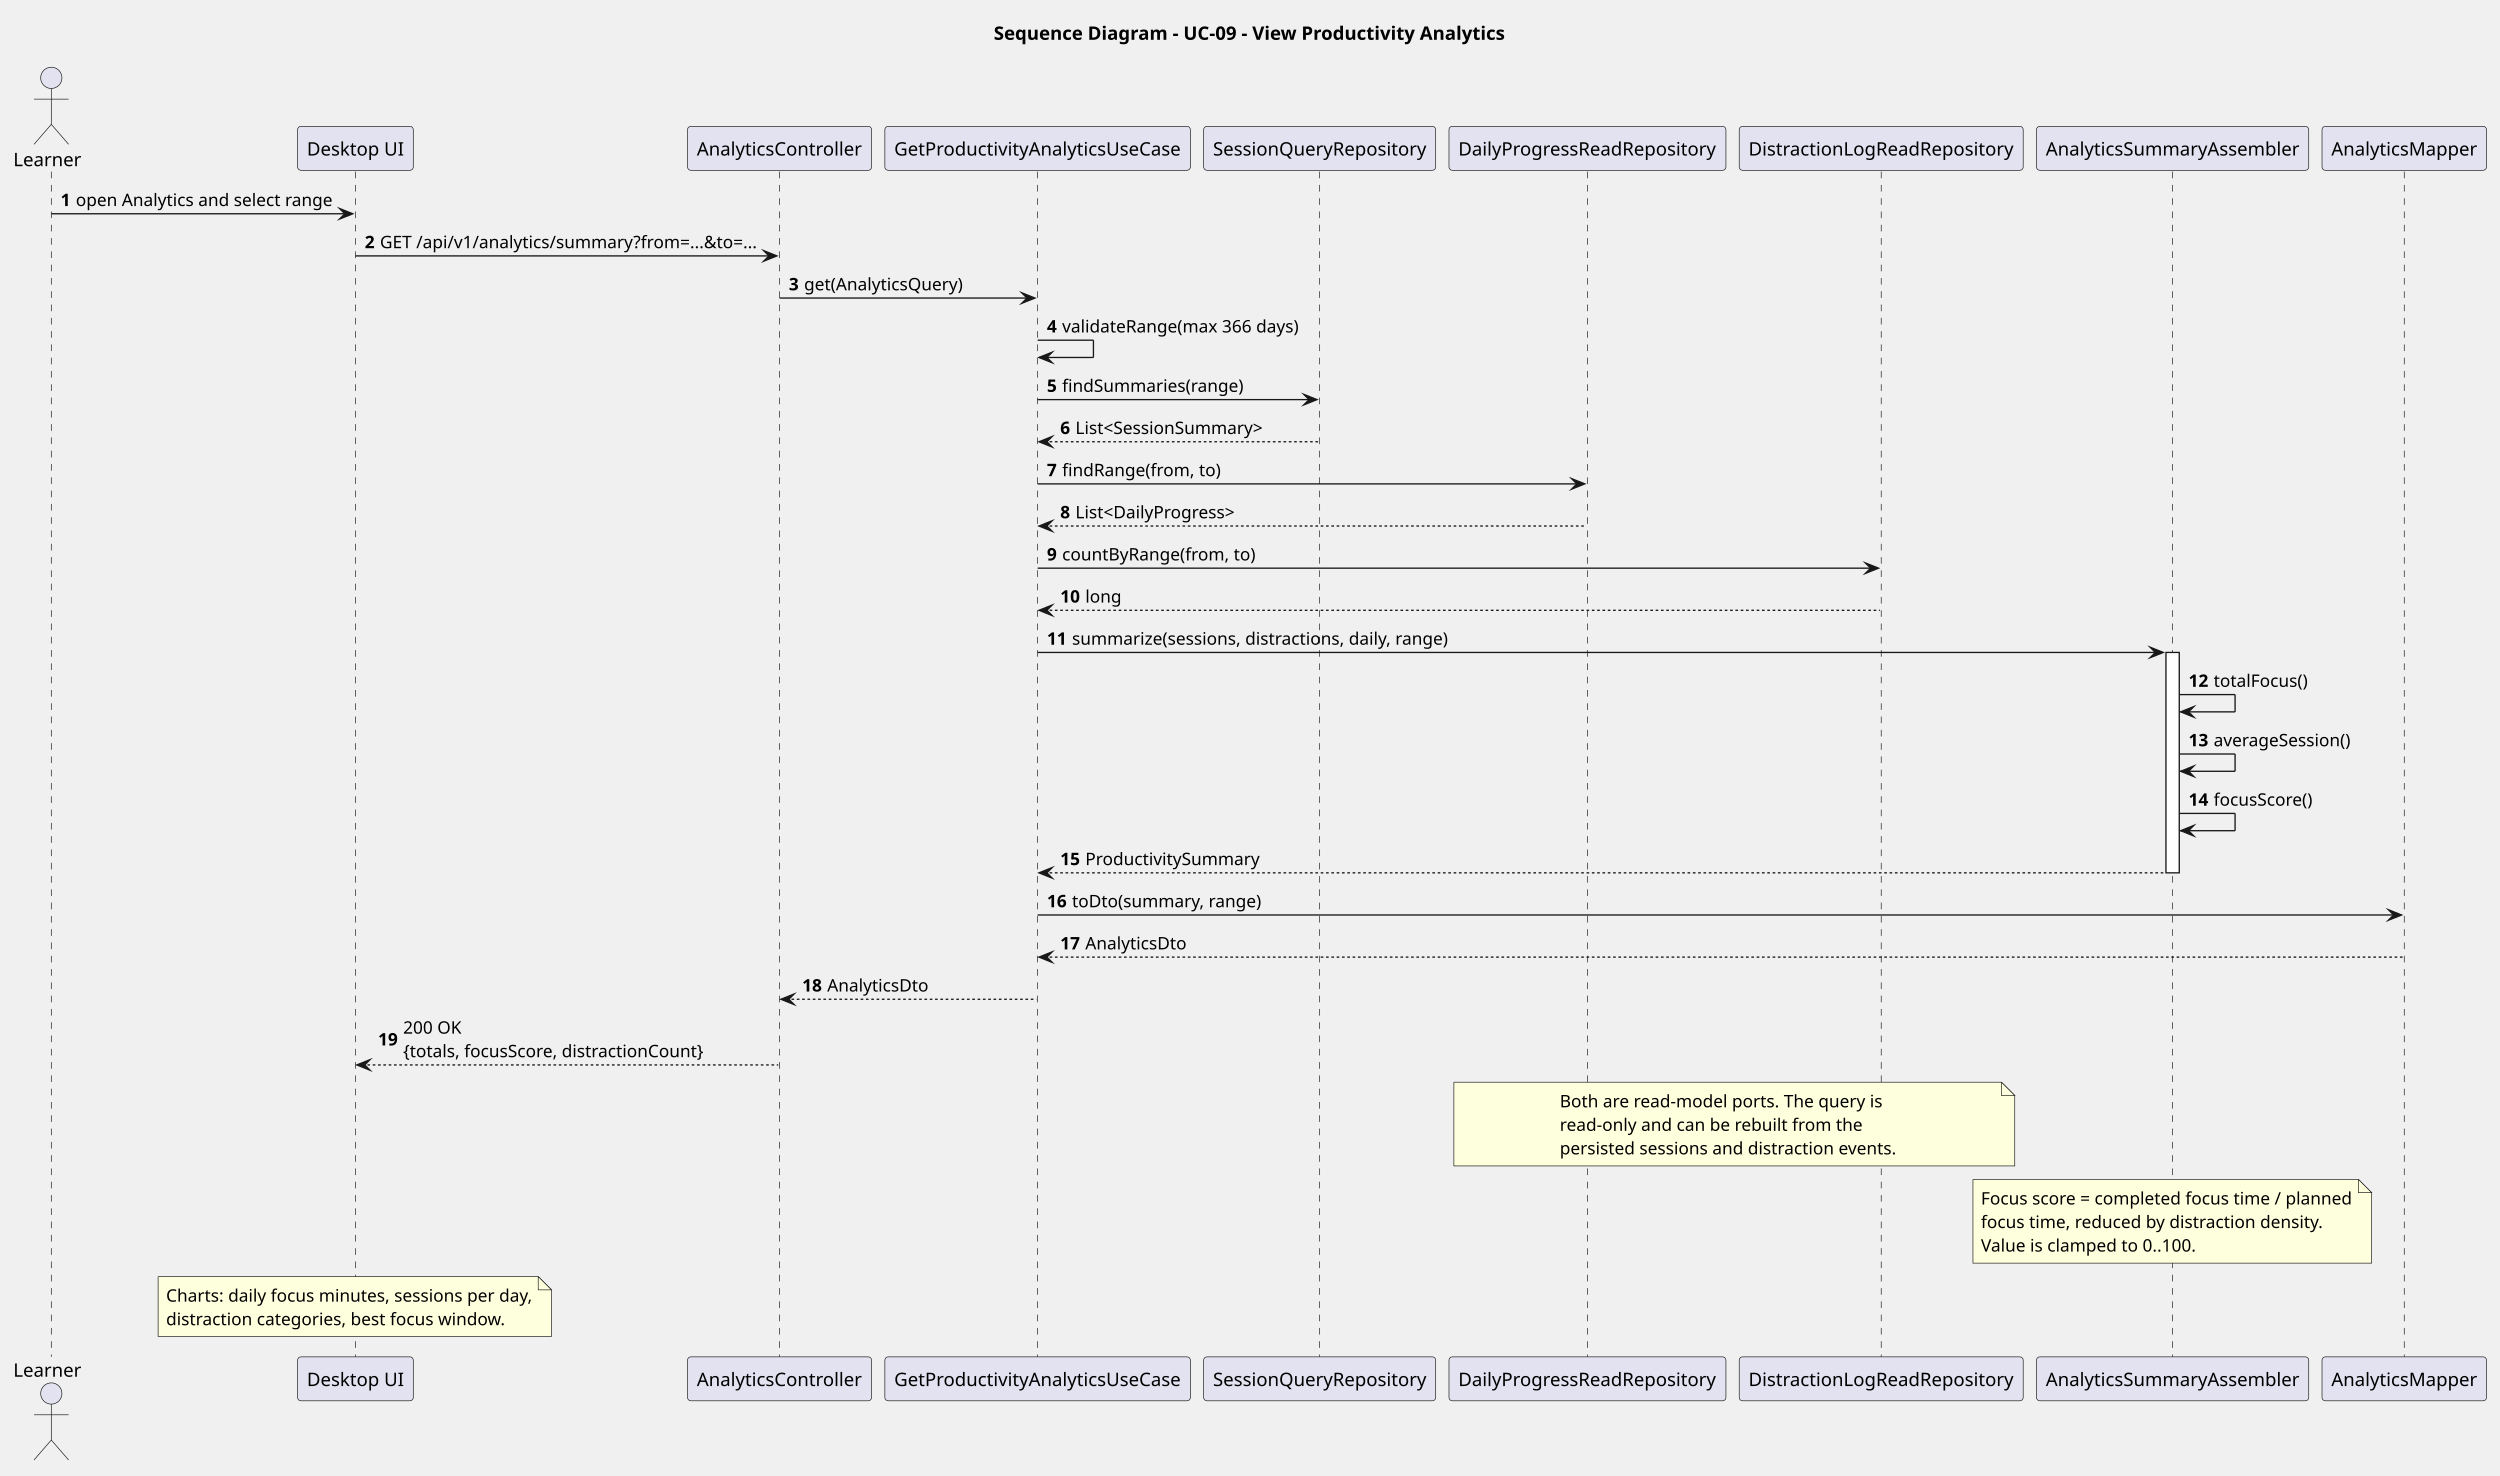
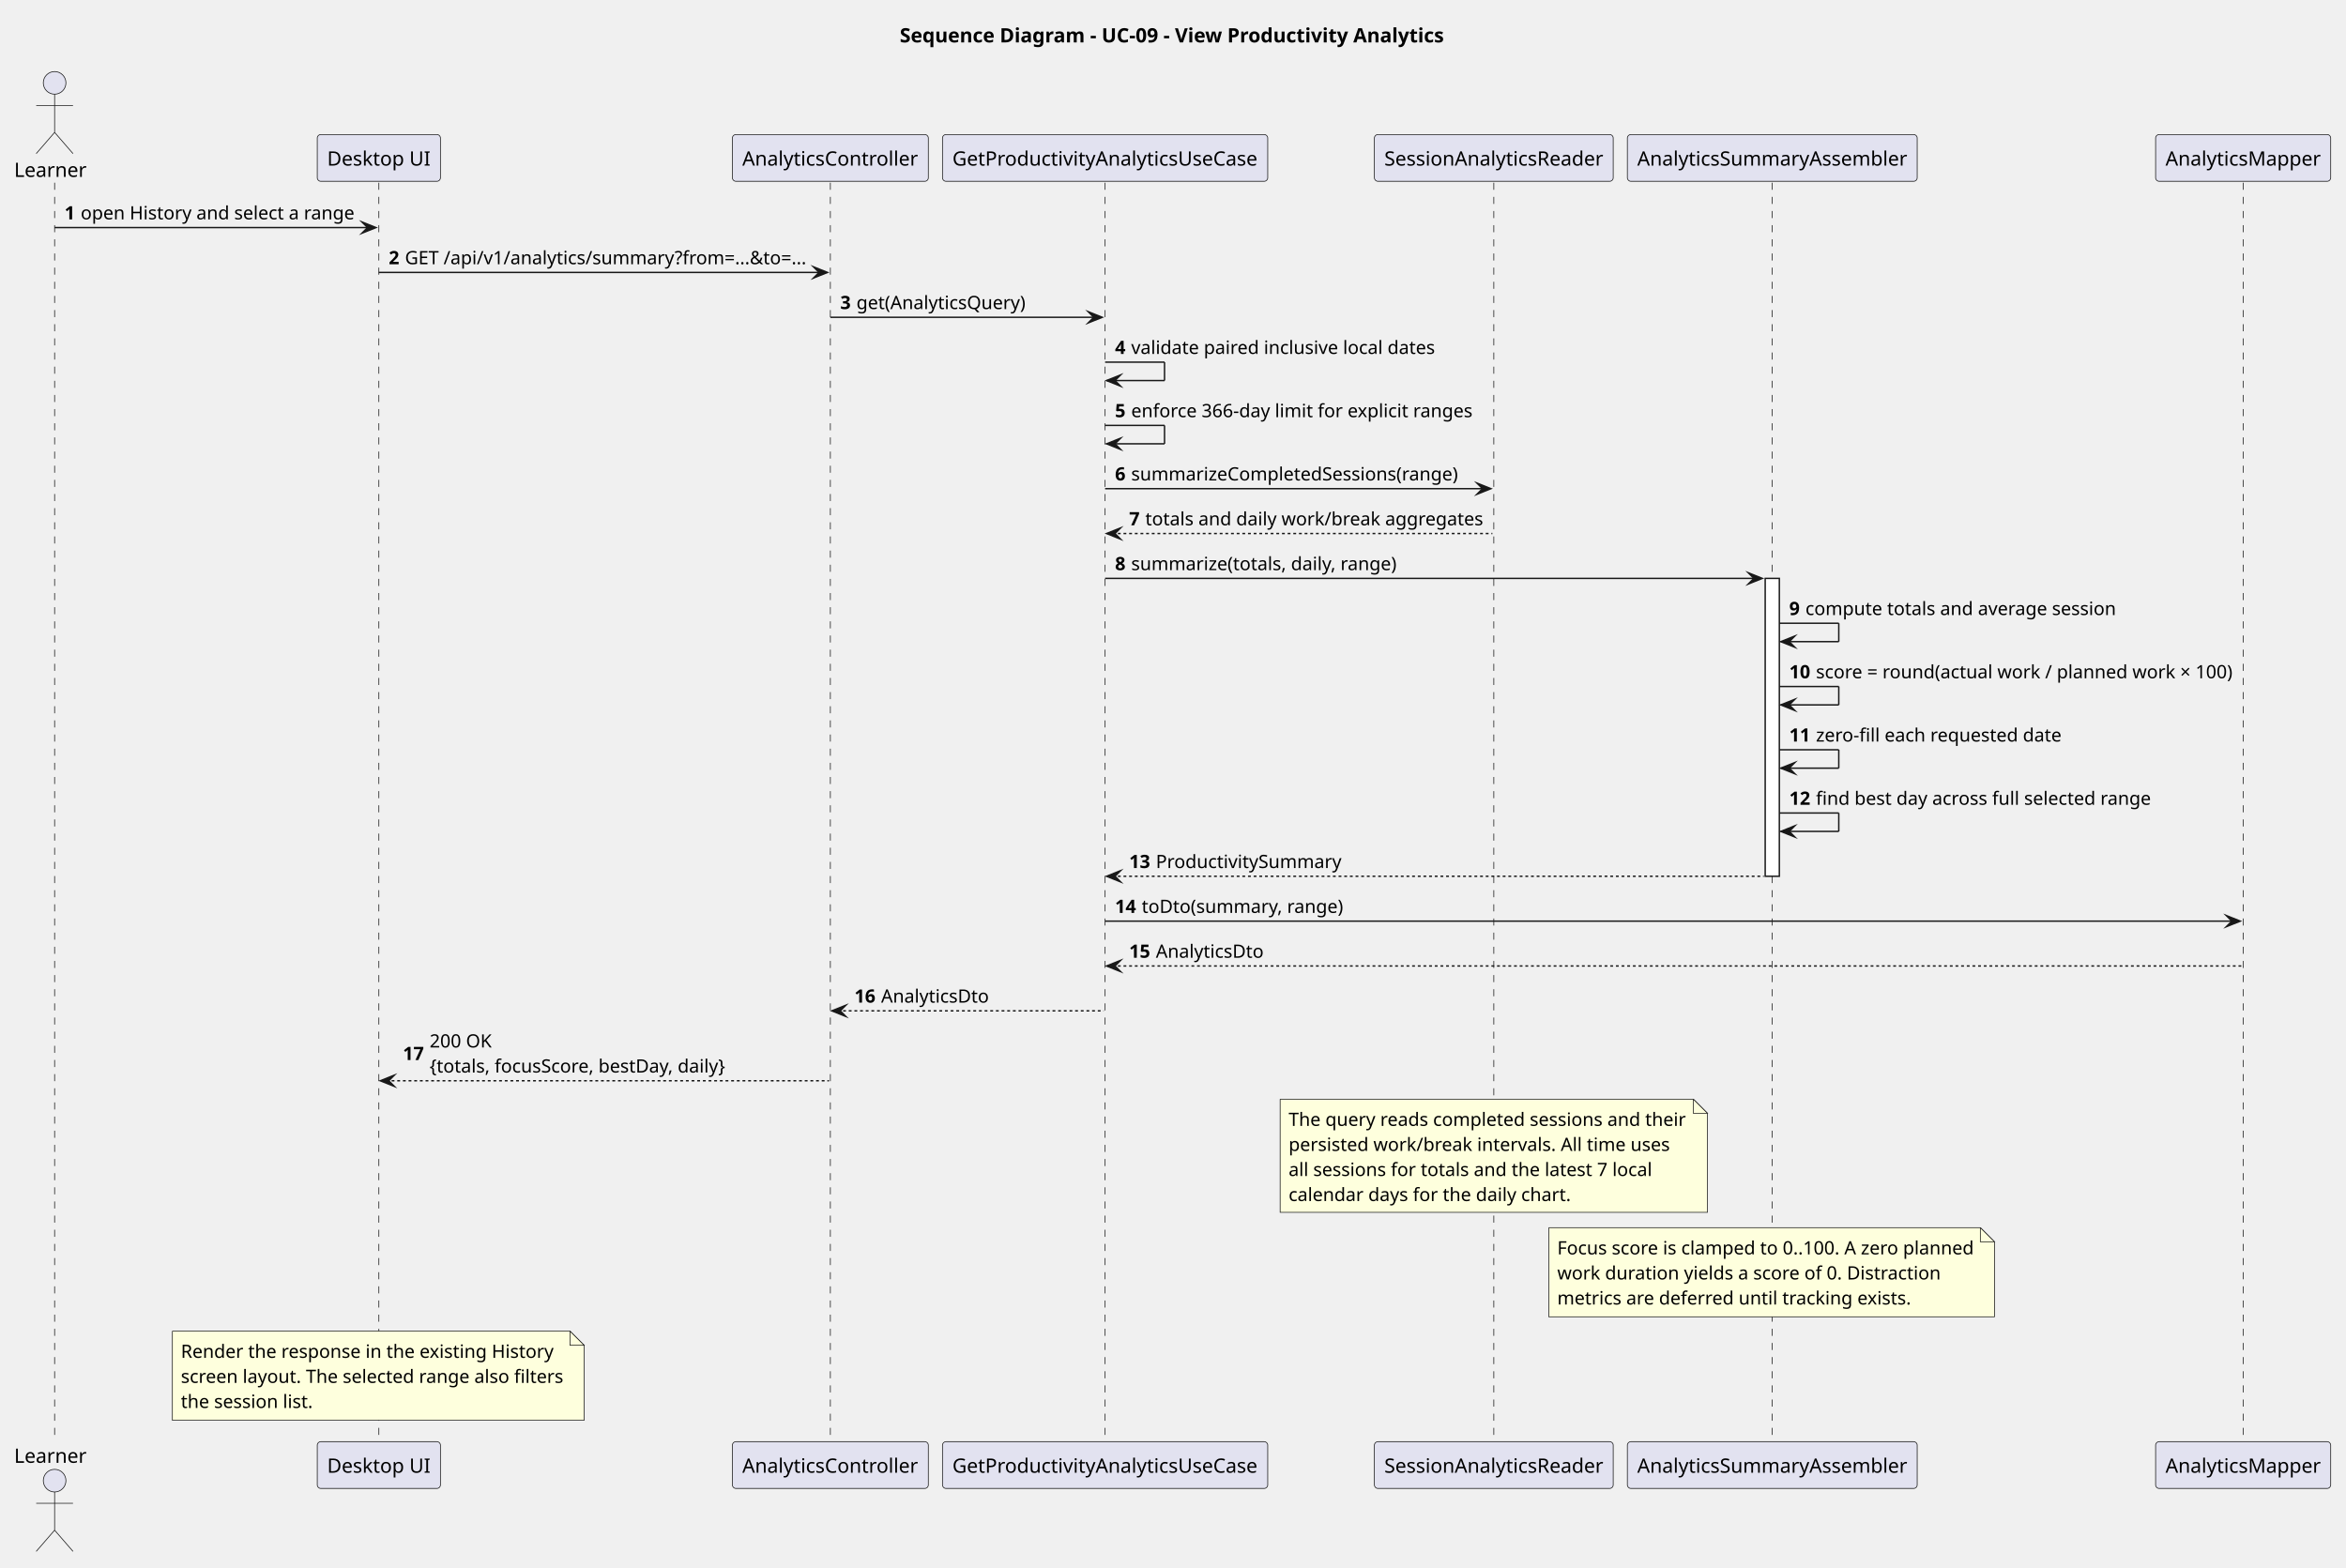
- <svg xmlns="http://www.w3.org/2000/svg" version="1.1" data-diagram-type="SEQUENCE" style="width:1881px;height:1110px;background:#FFFFFF;" width="1881px" height="1110px" viewBox="0 0 1881 1110" zoomAndPan="magnify" preserveAspectRatio="none" contentStyleType="text/css">
+ <svg xmlns="http://www.w3.org/2000/svg" version="1.1" data-diagram-type="SEQUENCE" style="width:1658px;height:1108px;background:#FFFFFF;" width="1658px" height="1108px" viewBox="0 0 1658 1108" zoomAndPan="magnify" preserveAspectRatio="none" contentStyleType="text/css">
  <defs />
  <g font-family="sans-serif" lengthAdjust="spacing">
    <g class="title" data-source-line="1">
-       <text x="747.719" y="29.966" fill="#000" font-size="14" textLength="384.396" font-weight="700">Sequence Diagram - UC-09 - View Productivity Analytics</text>
+       <text x="635.898" y="29.966" fill="#000" font-size="14" textLength="384.396" font-weight="700">Sequence Diagram - UC-09 - View Productivity Analytics</text>
    </g>
    <g>
-       <rect x="35.099" y="129.136" width="8" height="891.768" fill="#000" fill-opacity="0" />
-       <line x1="38.599" y1="129.136" x2="38.599" y2="1020.904" style="stroke:#181818;stroke-width:0.5;stroke-dasharray:5,5;" />
+       <rect x="35.099" y="129.136" width="8" height="889.768" fill="#000" fill-opacity="0" />
+       <line x1="38.599" y1="129.136" x2="38.599" y2="1018.904" style="stroke:#181818;stroke-width:0.5;stroke-dasharray:5,5;" />
    </g>
    <g>
-       <rect x="263.936" y="129.136" width="8" height="891.768" fill="#000" fill-opacity="0" />
-       <line x1="267.436" y1="129.136" x2="267.436" y2="1020.904" style="stroke:#181818;stroke-width:0.5;stroke-dasharray:5,5;" />
+       <rect x="264.248" y="129.136" width="8" height="889.768" fill="#000" fill-opacity="0" />
+       <line x1="267.748" y1="129.136" x2="267.748" y2="1018.904" style="stroke:#181818;stroke-width:0.5;stroke-dasharray:5,5;" />
    </g>
    <g>
-       <rect x="583.032" y="129.136" width="8" height="891.768" fill="#000" fill-opacity="0" />
-       <line x1="586.532" y1="129.136" x2="586.532" y2="1020.904" style="stroke:#181818;stroke-width:0.5;stroke-dasharray:5,5;" />
+       <rect x="583.344" y="129.136" width="8" height="889.768" fill="#000" fill-opacity="0" />
+       <line x1="586.844" y1="129.136" x2="586.844" y2="1018.904" style="stroke:#181818;stroke-width:0.5;stroke-dasharray:5,5;" />
    </g>
    <g>
-       <rect x="777.202" y="129.136" width="8" height="891.768" fill="#000" fill-opacity="0" />
-       <line x1="780.702" y1="129.136" x2="780.702" y2="1020.904" style="stroke:#181818;stroke-width:0.5;stroke-dasharray:5,5;" />
+       <rect x="777.514" y="129.136" width="8" height="889.768" fill="#000" fill-opacity="0" />
+       <line x1="781.014" y1="129.136" x2="781.014" y2="1018.904" style="stroke:#181818;stroke-width:0.5;stroke-dasharray:5,5;" />
    </g>
    <g>
-       <rect x="989.424" y="129.136" width="8" height="891.768" fill="#000" fill-opacity="0" />
-       <line x1="992.924" y1="129.136" x2="992.924" y2="1020.904" style="stroke:#181818;stroke-width:0.5;stroke-dasharray:5,5;" />
+       <rect x="1052.228" y="129.136" width="8" height="889.768" fill="#000" fill-opacity="0" />
+       <line x1="1055.728" y1="129.136" x2="1055.728" y2="1018.904" style="stroke:#181818;stroke-width:0.5;stroke-dasharray:5,5;" />
    </g>
    <g>
-       <rect x="1190.901" y="129.136" width="8" height="891.768" fill="#000" fill-opacity="0" />
-       <line x1="1194.401" y1="129.136" x2="1194.401" y2="1020.904" style="stroke:#181818;stroke-width:0.5;stroke-dasharray:5,5;" />
+       <rect x="1249.029" y="129.136" width="8" height="889.768" fill="#000" fill-opacity="0" />
+       <line x1="1252.529" y1="129.136" x2="1252.529" y2="1018.904" style="stroke:#181818;stroke-width:0.5;stroke-dasharray:5,5;" />
    </g>
    <g>
-       <rect x="1411.923" y="129.136" width="8" height="891.768" fill="#000" fill-opacity="0" />
-       <line x1="1415.423" y1="129.136" x2="1415.423" y2="1020.904" style="stroke:#181818;stroke-width:0.5;stroke-dasharray:5,5;" />
+       <rect x="1247.529" y="408.784" width="10" height="210.53" fill="#FFF" style="stroke:#181818;stroke-width:1;" />
    </g>
    <g>
-       <rect x="1631.173" y="129.136" width="8" height="891.768" fill="#000" fill-opacity="0" />
-       <line x1="1634.673" y1="129.136" x2="1634.673" y2="1020.904" style="stroke:#181818;stroke-width:0.5;stroke-dasharray:5,5;" />
-     </g>
-     <g>
-       <rect x="1629.673" y="490.902" width="10" height="165.824" fill="#FFF" style="stroke:#181818;stroke-width:1;" />
-     </g>
-     <g>
-       <rect x="1805.462" y="129.136" width="8" height="891.768" fill="#000" fill-opacity="0" />
-       <line x1="1808.962" y1="129.136" x2="1808.962" y2="1020.904" style="stroke:#181818;stroke-width:0.5;stroke-dasharray:5,5;" />
+       <rect x="1581.819" y="129.136" width="8" height="889.768" fill="#000" fill-opacity="0" />
+       <line x1="1585.319" y1="129.136" x2="1585.319" y2="1018.904" style="stroke:#181818;stroke-width:0.5;stroke-dasharray:5,5;" />
    </g>
    <text x="10" y="125.034" fill="#000" font-size="14" textLength="51.198">Learner</text>
    <ellipse cx="38.599" cy="58.568" rx="8" ry="8" fill="#E2E2F0" style="stroke:#181818;stroke-width:0.5;" />
    <path d="M38.599,66.568 L38.599,93.568 M25.599,74.568 L51.599,74.568 M38.599,93.568 L25.599,108.568 M38.599,93.568 L51.599,108.568" style="stroke:#181818;stroke-width:0.5;" fill="none" />
-     <rect x="223.91" y="95.068" width="87.052" height="33.068" fill="#E2E2F0" style="stroke:#181818;stroke-width:0.5;" rx="2.5" ry="2.5" />
-     <text x="230.91" y="117.034" fill="#000" font-size="14" textLength="73.052">Desktop UI</text>
-     <rect x="517.296" y="95.068" width="138.474" height="33.068" fill="#E2E2F0" style="stroke:#181818;stroke-width:0.5;" rx="2.5" ry="2.5" />
-     <text x="524.296" y="117.034" fill="#000" font-size="14" textLength="124.474">AnalyticsController</text>
-     <rect x="665.769" y="95.068" width="229.865" height="33.068" fill="#E2E2F0" style="stroke:#181818;stroke-width:0.5;" rx="2.5" ry="2.5" />
-     <text x="672.769" y="117.034" fill="#000" font-size="14" textLength="215.865">GetProductivityAnalyticsUseCase</text>
-     <rect x="905.634" y="95.068" width="174.579" height="33.068" fill="#E2E2F0" style="stroke:#181818;stroke-width:0.5;" rx="2.5" ry="2.5" />
-     <text x="912.634" y="117.034" fill="#000" font-size="14" textLength="160.579">SessionQueryRepository</text>
-     <rect x="1090.214" y="95.068" width="208.375" height="33.068" fill="#E2E2F0" style="stroke:#181818;stroke-width:0.5;" rx="2.5" ry="2.5" />
-     <text x="1097.214" y="117.034" fill="#000" font-size="14" textLength="194.375">DailyProgressReadRepository</text>
-     <rect x="1308.589" y="95.068" width="213.667" height="33.068" fill="#E2E2F0" style="stroke:#181818;stroke-width:0.5;" rx="2.5" ry="2.5" />
-     <text x="1315.589" y="117.034" fill="#000" font-size="14" textLength="199.667">DistractionLogReadRepository</text>
-     <rect x="1532.256" y="95.068" width="204.833" height="33.068" fill="#E2E2F0" style="stroke:#181818;stroke-width:0.5;" rx="2.5" ry="2.5" />
-     <text x="1539.256" y="117.034" fill="#000" font-size="14" textLength="190.833">AnalyticsSummaryAssembler</text>
-     <rect x="1747.089" y="95.068" width="123.746" height="33.068" fill="#E2E2F0" style="stroke:#181818;stroke-width:0.5;" rx="2.5" ry="2.5" />
-     <text x="1754.089" y="117.034" fill="#000" font-size="14" textLength="109.746">AnalyticsMapper</text>
-     <text x="10" y="1035.87" fill="#000" font-size="14" textLength="51.198">Learner</text>
-     <ellipse cx="38.599" cy="1048.472" rx="8" ry="8" fill="#E2E2F0" style="stroke:#181818;stroke-width:0.5;" />
-     <path d="M38.599,1056.472 L38.599,1083.472 M25.599,1064.472 L51.599,1064.472 M38.599,1083.472 L25.599,1098.472 M38.599,1083.472 L51.599,1098.472" style="stroke:#181818;stroke-width:0.5;" fill="none" />
-     <rect x="223.91" y="1020.904" width="87.052" height="33.068" fill="#E2E2F0" style="stroke:#181818;stroke-width:0.5;" rx="2.5" ry="2.5" />
-     <text x="230.91" y="1042.87" fill="#000" font-size="14" textLength="73.052">Desktop UI</text>
-     <rect x="517.296" y="1020.904" width="138.474" height="33.068" fill="#E2E2F0" style="stroke:#181818;stroke-width:0.5;" rx="2.5" ry="2.5" />
-     <text x="524.296" y="1042.87" fill="#000" font-size="14" textLength="124.474">AnalyticsController</text>
-     <rect x="665.769" y="1020.904" width="229.865" height="33.068" fill="#E2E2F0" style="stroke:#181818;stroke-width:0.5;" rx="2.5" ry="2.5" />
-     <text x="672.769" y="1042.87" fill="#000" font-size="14" textLength="215.865">GetProductivityAnalyticsUseCase</text>
-     <rect x="905.634" y="1020.904" width="174.579" height="33.068" fill="#E2E2F0" style="stroke:#181818;stroke-width:0.5;" rx="2.5" ry="2.5" />
-     <text x="912.634" y="1042.87" fill="#000" font-size="14" textLength="160.579">SessionQueryRepository</text>
-     <rect x="1090.214" y="1020.904" width="208.375" height="33.068" fill="#E2E2F0" style="stroke:#181818;stroke-width:0.5;" rx="2.5" ry="2.5" />
-     <text x="1097.214" y="1042.87" fill="#000" font-size="14" textLength="194.375">DailyProgressReadRepository</text>
-     <rect x="1308.589" y="1020.904" width="213.667" height="33.068" fill="#E2E2F0" style="stroke:#181818;stroke-width:0.5;" rx="2.5" ry="2.5" />
-     <text x="1315.589" y="1042.87" fill="#000" font-size="14" textLength="199.667">DistractionLogReadRepository</text>
-     <rect x="1532.256" y="1020.904" width="204.833" height="33.068" fill="#E2E2F0" style="stroke:#181818;stroke-width:0.5;" rx="2.5" ry="2.5" />
-     <text x="1539.256" y="1042.87" fill="#000" font-size="14" textLength="190.833">AnalyticsSummaryAssembler</text>
-     <rect x="1747.089" y="1020.904" width="123.746" height="33.068" fill="#E2E2F0" style="stroke:#181818;stroke-width:0.5;" rx="2.5" ry="2.5" />
-     <text x="1754.089" y="1042.87" fill="#000" font-size="14" textLength="109.746">AnalyticsMapper</text>
-     <polygon points="255.436,156.842,265.436,160.842,255.436,164.842,259.436,160.842" fill="#181818" style="stroke:#181818;stroke-width:1;stroke-linejoin:miter;stroke-miterlimit:10;" />
-     <line x1="38.599" y1="160.842" x2="261.436" y2="160.842" style="stroke:#181818;stroke-width:1;" />
+     <rect x="224.222" y="95.068" width="87.052" height="33.068" fill="#E2E2F0" style="stroke:#181818;stroke-width:0.5;" rx="2.5" ry="2.5" />
+     <text x="231.222" y="117.034" fill="#000" font-size="14" textLength="73.052">Desktop UI</text>
+     <rect x="517.608" y="95.068" width="138.474" height="33.068" fill="#E2E2F0" style="stroke:#181818;stroke-width:0.5;" rx="2.5" ry="2.5" />
+     <text x="524.608" y="117.034" fill="#000" font-size="14" textLength="124.474">AnalyticsController</text>
+     <rect x="666.081" y="95.068" width="229.865" height="33.068" fill="#E2E2F0" style="stroke:#181818;stroke-width:0.5;" rx="2.5" ry="2.5" />
+     <text x="673.081" y="117.034" fill="#000" font-size="14" textLength="215.865">GetProductivityAnalyticsUseCase</text>
+     <rect x="971.343" y="95.068" width="168.769" height="33.068" fill="#E2E2F0" style="stroke:#181818;stroke-width:0.5;" rx="2.5" ry="2.5" />
+     <text x="978.343" y="117.034" fill="#000" font-size="14" textLength="154.769">SessionAnalyticsReader</text>
+     <rect x="1150.113" y="95.068" width="204.833" height="33.068" fill="#E2E2F0" style="stroke:#181818;stroke-width:0.5;" rx="2.5" ry="2.5" />
+     <text x="1157.113" y="117.034" fill="#000" font-size="14" textLength="190.833">AnalyticsSummaryAssembler</text>
+     <rect x="1523.447" y="95.068" width="123.746" height="33.068" fill="#E2E2F0" style="stroke:#181818;stroke-width:0.5;" rx="2.5" ry="2.5" />
+     <text x="1530.447" y="117.034" fill="#000" font-size="14" textLength="109.746">AnalyticsMapper</text>
+     <text x="10" y="1033.87" fill="#000" font-size="14" textLength="51.198">Learner</text>
+     <ellipse cx="38.599" cy="1046.472" rx="8" ry="8" fill="#E2E2F0" style="stroke:#181818;stroke-width:0.5;" />
+     <path d="M38.599,1054.472 L38.599,1081.472 M25.599,1062.472 L51.599,1062.472 M38.599,1081.472 L25.599,1096.472 M38.599,1081.472 L51.599,1096.472" style="stroke:#181818;stroke-width:0.5;" fill="none" />
+     <rect x="224.222" y="1018.904" width="87.052" height="33.068" fill="#E2E2F0" style="stroke:#181818;stroke-width:0.5;" rx="2.5" ry="2.5" />
+     <text x="231.222" y="1040.87" fill="#000" font-size="14" textLength="73.052">Desktop UI</text>
+     <rect x="517.608" y="1018.904" width="138.474" height="33.068" fill="#E2E2F0" style="stroke:#181818;stroke-width:0.5;" rx="2.5" ry="2.5" />
+     <text x="524.608" y="1040.87" fill="#000" font-size="14" textLength="124.474">AnalyticsController</text>
+     <rect x="666.081" y="1018.904" width="229.865" height="33.068" fill="#E2E2F0" style="stroke:#181818;stroke-width:0.5;" rx="2.5" ry="2.5" />
+     <text x="673.081" y="1040.87" fill="#000" font-size="14" textLength="215.865">GetProductivityAnalyticsUseCase</text>
+     <rect x="971.343" y="1018.904" width="168.769" height="33.068" fill="#E2E2F0" style="stroke:#181818;stroke-width:0.5;" rx="2.5" ry="2.5" />
+     <text x="978.343" y="1040.87" fill="#000" font-size="14" textLength="154.769">SessionAnalyticsReader</text>
+     <rect x="1150.113" y="1018.904" width="204.833" height="33.068" fill="#E2E2F0" style="stroke:#181818;stroke-width:0.5;" rx="2.5" ry="2.5" />
+     <text x="1157.113" y="1040.87" fill="#000" font-size="14" textLength="190.833">AnalyticsSummaryAssembler</text>
+     <rect x="1523.447" y="1018.904" width="123.746" height="33.068" fill="#E2E2F0" style="stroke:#181818;stroke-width:0.5;" rx="2.5" ry="2.5" />
+     <text x="1530.447" y="1040.87" fill="#000" font-size="14" textLength="109.746">AnalyticsMapper</text>
+     <polygon points="255.748,156.842,265.748,160.842,255.748,164.842,259.748,160.842" fill="#181818" style="stroke:#181818;stroke-width:1;stroke-linejoin:miter;stroke-miterlimit:10;" />
+     <line x1="38.599" y1="160.842" x2="261.748" y2="160.842" style="stroke:#181818;stroke-width:1;" />
    <text x="45.599" y="155.033" fill="#000" font-size="13" font-weight="700">1</text>
-     <text x="57.035" y="155.033" fill="#000" font-size="13" textLength="193.401">open Analytics and select range</text>
-     <polygon points="574.532,188.548,584.532,192.548,574.532,196.548,578.532,192.548" fill="#181818" style="stroke:#181818;stroke-width:1;stroke-linejoin:miter;stroke-miterlimit:10;" />
-     <line x1="267.436" y1="192.548" x2="580.532" y2="192.548" style="stroke:#181818;stroke-width:1;" />
-     <text x="274.436" y="186.739" fill="#000" font-size="13" font-weight="700">2</text>
-     <text x="285.872" y="186.739" fill="#000" font-size="13" textLength="283.66">GET /api/v1/analytics/summary?from=...&amp;to=...</text>
-     <polygon points="768.702,220.254,778.702,224.254,768.702,228.254,772.702,224.254" fill="#181818" style="stroke:#181818;stroke-width:1;stroke-linejoin:miter;stroke-miterlimit:10;" />
-     <line x1="586.532" y1="224.254" x2="774.702" y2="224.254" style="stroke:#181818;stroke-width:1;" />
-     <text x="593.532" y="218.445" fill="#000" font-size="13" font-weight="700">3</text>
-     <text x="604.968" y="218.445" fill="#000" font-size="13" textLength="119.47">get(AnalyticsQuery)</text>
-     <line x1="780.702" y1="255.96" x2="822.702" y2="255.96" style="stroke:#181818;stroke-width:1;" />
-     <line x1="822.702" y1="255.96" x2="822.702" y2="268.96" style="stroke:#181818;stroke-width:1;" />
-     <line x1="781.702" y1="268.96" x2="822.702" y2="268.96" style="stroke:#181818;stroke-width:1;" />
-     <polygon points="791.702,264.96,781.702,268.96,791.702,272.96,787.702,268.96" fill="#181818" style="stroke:#181818;stroke-width:1;stroke-linejoin:miter;stroke-miterlimit:10;" />
-     <text x="787.702" y="250.151" fill="#000" font-size="13" font-weight="700">4</text>
-     <text x="799.138" y="250.151" fill="#000" font-size="13" textLength="177.996">validateRange(max 366 days)</text>
-     <polygon points="980.924,296.666,990.924,300.666,980.924,304.666,984.924,300.666" fill="#181818" style="stroke:#181818;stroke-width:1;stroke-linejoin:miter;stroke-miterlimit:10;" />
-     <line x1="780.702" y1="300.666" x2="986.924" y2="300.666" style="stroke:#181818;stroke-width:1;" />
-     <text x="787.702" y="294.857" fill="#000" font-size="13" font-weight="700">5</text>
-     <text x="799.138" y="294.857" fill="#000" font-size="13" textLength="136.734">findSummaries(range)</text>
-     <polygon points="791.702,328.372,781.702,332.372,791.702,336.372,787.702,332.372" fill="#181818" style="stroke:#181818;stroke-width:1;stroke-linejoin:miter;stroke-miterlimit:10;" />
-     <line x1="785.702" y1="332.372" x2="991.924" y2="332.372" style="stroke:#181818;stroke-width:1;stroke-dasharray:2,2;" />
-     <text x="797.702" y="326.563" fill="#000" font-size="13" font-weight="700">6</text>
-     <text x="809.138" y="326.563" fill="#000" font-size="13" textLength="140.907">List&lt;SessionSummary&gt;</text>
-     <polygon points="1182.401,360.078,1192.401,364.078,1182.401,368.078,1186.401,364.078" fill="#181818" style="stroke:#181818;stroke-width:1;stroke-linejoin:miter;stroke-miterlimit:10;" />
-     <line x1="780.702" y1="364.078" x2="1188.401" y2="364.078" style="stroke:#181818;stroke-width:1;" />
-     <text x="787.702" y="358.269" fill="#000" font-size="13" font-weight="700">7</text>
-     <text x="799.138" y="358.269" fill="#000" font-size="13" textLength="119.678">findRange(from, to)</text>
-     <polygon points="791.702,391.784,781.702,395.784,791.702,399.784,787.702,395.784" fill="#181818" style="stroke:#181818;stroke-width:1;stroke-linejoin:miter;stroke-miterlimit:10;" />
-     <line x1="785.702" y1="395.784" x2="1193.401" y2="395.784" style="stroke:#181818;stroke-width:1;stroke-dasharray:2,2;" />
-     <text x="797.702" y="389.975" fill="#000" font-size="13" font-weight="700">8</text>
-     <text x="809.138" y="389.975" fill="#000" font-size="13" textLength="120.328">List&lt;DailyProgress&gt;</text>
-     <polygon points="1403.423,423.49,1413.423,427.49,1403.423,431.49,1407.423,427.49" fill="#181818" style="stroke:#181818;stroke-width:1;stroke-linejoin:miter;stroke-miterlimit:10;" />
-     <line x1="780.702" y1="427.49" x2="1409.423" y2="427.49" style="stroke:#181818;stroke-width:1;" />
-     <text x="787.702" y="421.681" fill="#000" font-size="13" font-weight="700">9</text>
-     <text x="799.138" y="421.681" fill="#000" font-size="13" textLength="145.769">countByRange(from, to)</text>
-     <polygon points="791.702,455.196,781.702,459.196,791.702,463.196,787.702,459.196" fill="#181818" style="stroke:#181818;stroke-width:1;stroke-linejoin:miter;stroke-miterlimit:10;" />
-     <line x1="785.702" y1="459.196" x2="1414.423" y2="459.196" style="stroke:#181818;stroke-width:1;stroke-dasharray:2,2;" />
-     <text x="797.702" y="453.387" fill="#000" font-size="13" textLength="14.872" font-weight="700">10</text>
-     <text x="816.574" y="453.387" fill="#000" font-size="13" textLength="27.248">long</text>
-     <polygon points="1617.673,486.902,1627.673,490.902,1617.673,494.902,1621.673,490.902" fill="#181818" style="stroke:#181818;stroke-width:1;stroke-linejoin:miter;stroke-miterlimit:10;" />
-     <line x1="780.702" y1="490.902" x2="1623.673" y2="490.902" style="stroke:#181818;stroke-width:1;" />
-     <text x="787.702" y="485.093" fill="#000" font-size="13" textLength="14.872" font-weight="700">11</text>
-     <text x="806.574" y="485.093" fill="#000" font-size="13" textLength="283.907">summarize(sessions, distractions, daily, range)</text>
-     <line x1="1639.673" y1="522.608" x2="1681.673" y2="522.608" style="stroke:#181818;stroke-width:1;" />
-     <line x1="1681.673" y1="522.608" x2="1681.673" y2="535.608" style="stroke:#181818;stroke-width:1;" />
-     <line x1="1640.673" y1="535.608" x2="1681.673" y2="535.608" style="stroke:#181818;stroke-width:1;" />
-     <polygon points="1650.673,531.608,1640.673,535.608,1650.673,539.608,1646.673,535.608" fill="#181818" style="stroke:#181818;stroke-width:1;stroke-linejoin:miter;stroke-miterlimit:10;" />
-     <text x="1646.673" y="516.799" fill="#000" font-size="13" textLength="14.872" font-weight="700">12</text>
-     <text x="1665.545" y="516.799" fill="#000" font-size="13" textLength="70.811">totalFocus()</text>
-     <line x1="1639.673" y1="567.314" x2="1681.673" y2="567.314" style="stroke:#181818;stroke-width:1;" />
-     <line x1="1681.673" y1="567.314" x2="1681.673" y2="580.314" style="stroke:#181818;stroke-width:1;" />
-     <line x1="1640.673" y1="580.314" x2="1681.673" y2="580.314" style="stroke:#181818;stroke-width:1;" />
-     <polygon points="1650.673,576.314,1640.673,580.314,1650.673,584.314,1646.673,580.314" fill="#181818" style="stroke:#181818;stroke-width:1;stroke-linejoin:miter;stroke-miterlimit:10;" />
-     <text x="1646.673" y="561.505" fill="#000" font-size="13" textLength="14.872" font-weight="700">13</text>
-     <text x="1665.545" y="561.505" fill="#000" font-size="13" textLength="103.194">averageSession()</text>
-     <line x1="1639.673" y1="612.02" x2="1681.673" y2="612.02" style="stroke:#181818;stroke-width:1;" />
-     <line x1="1681.673" y1="612.02" x2="1681.673" y2="625.02" style="stroke:#181818;stroke-width:1;" />
-     <line x1="1640.673" y1="625.02" x2="1681.673" y2="625.02" style="stroke:#181818;stroke-width:1;" />
-     <polygon points="1650.673,621.02,1640.673,625.02,1650.673,629.02,1646.673,625.02" fill="#181818" style="stroke:#181818;stroke-width:1;stroke-linejoin:miter;stroke-miterlimit:10;" />
-     <text x="1646.673" y="606.211" fill="#000" font-size="13" textLength="14.872" font-weight="700">14</text>
-     <text x="1665.545" y="606.211" fill="#000" font-size="13" textLength="74.581">focusScore()</text>
-     <polygon points="791.702,652.726,781.702,656.726,791.702,660.726,787.702,656.726" fill="#181818" style="stroke:#181818;stroke-width:1;stroke-linejoin:miter;stroke-miterlimit:10;" />
-     <line x1="785.702" y1="656.726" x2="1628.673" y2="656.726" style="stroke:#181818;stroke-width:1;stroke-dasharray:2,2;" />
-     <text x="797.702" y="650.917" fill="#000" font-size="13" textLength="14.872" font-weight="700">15</text>
-     <text x="816.574" y="650.917" fill="#000" font-size="13" textLength="131.469">ProductivitySummary</text>
-     <polygon points="1796.962,684.432,1806.962,688.432,1796.962,692.432,1800.962,688.432" fill="#181818" style="stroke:#181818;stroke-width:1;stroke-linejoin:miter;stroke-miterlimit:10;" />
-     <line x1="780.702" y1="688.432" x2="1802.962" y2="688.432" style="stroke:#181818;stroke-width:1;" />
-     <text x="787.702" y="682.623" fill="#000" font-size="13" textLength="14.872" font-weight="700">16</text>
-     <text x="806.574" y="682.623" fill="#000" font-size="13" textLength="143.156">toDto(summary, range)</text>
-     <polygon points="791.702,716.138,781.702,720.138,791.702,724.138,787.702,720.138" fill="#181818" style="stroke:#181818;stroke-width:1;stroke-linejoin:miter;stroke-miterlimit:10;" />
-     <line x1="785.702" y1="720.138" x2="1807.962" y2="720.138" style="stroke:#181818;stroke-width:1;stroke-dasharray:2,2;" />
-     <text x="797.702" y="714.329" fill="#000" font-size="13" textLength="14.872" font-weight="700">17</text>
-     <text x="816.574" y="714.329" fill="#000" font-size="13" textLength="76.18">AnalyticsDto</text>
-     <polygon points="597.532,747.844,587.532,751.844,597.532,755.844,593.532,751.844" fill="#181818" style="stroke:#181818;stroke-width:1;stroke-linejoin:miter;stroke-miterlimit:10;" />
-     <line x1="591.532" y1="751.844" x2="779.702" y2="751.844" style="stroke:#181818;stroke-width:1;stroke-dasharray:2,2;" />
-     <text x="603.532" y="746.035" fill="#000" font-size="13" textLength="14.872" font-weight="700">18</text>
-     <text x="622.404" y="746.035" fill="#000" font-size="13" textLength="76.18">AnalyticsDto</text>
-     <polygon points="278.436,797.256,268.436,801.256,278.436,805.256,274.436,801.256" fill="#181818" style="stroke:#181818;stroke-width:1;stroke-linejoin:miter;stroke-miterlimit:10;" />
-     <line x1="272.436" y1="801.256" x2="585.532" y2="801.256" style="stroke:#181818;stroke-width:1;stroke-dasharray:2,2;" />
-     <text x="284.436" y="786.594" fill="#000" font-size="13" textLength="14.872" font-weight="700">19</text>
-     <text x="303.308" y="777.741" fill="#000" font-size="13" textLength="43.888">200 OK</text>
-     <text x="303.308" y="795.447" fill="#000" font-size="13" textLength="226.473">{totals, focusScore, distractionCount}</text>
-     <path d="M1093.891,814.256 L1093.891,877.256 L1515.891,877.256 L1515.891,824.256 L1505.891,814.256 L1093.891,814.256" style="stroke:#181818;stroke-width:0.5;" fill="#FEFFDD" />
-     <path d="M1505.891,814.256 L1505.891,824.256 L1515.891,824.256 L1505.891,814.256" style="stroke:#181818;stroke-width:0.5;" fill="#FEFFDD" />
-     <text x="1173.571" y="833.153" fill="#000" font-size="13" textLength="243.36">Both are read-model ports. The query is</text>
-     <text x="1173.571" y="850.859" fill="#000" font-size="13" textLength="228.605">read-only and can be rebuilt from the</text>
-     <text x="1173.571" y="868.565" fill="#000" font-size="13" textLength="253.682">persisted sessions and distraction events.</text>
-     <path d="M1484.449,887.374 L1484.449,950.374 L1784.449,950.374 L1784.449,897.374 L1774.449,887.374 L1484.449,887.374" style="stroke:#181818;stroke-width:0.5;" fill="#FEFFDD" />
-     <path d="M1774.449,887.374 L1774.449,897.374 L1784.449,897.374 L1774.449,887.374" style="stroke:#181818;stroke-width:0.5;" fill="#FEFFDD" />
-     <text x="1490.449" y="906.271" fill="#000" font-size="13" textLength="279.448">Focus score = completed focus time / planned</text>
-     <text x="1490.449" y="923.977" fill="#000" font-size="13" textLength="258.544">focus time, reduced by distraction density.</text>
-     <text x="1490.449" y="941.683" fill="#000" font-size="13" textLength="162.032">Value is clamped to 0..100.</text>
-     <path d="M118.954,960.492 L118.954,1005.492 L414.954,1005.492 L414.954,970.492 L404.954,960.492 L118.954,960.492" style="stroke:#181818;stroke-width:0.5;" fill="#FEFFDD" />
-     <path d="M404.954,960.492 L404.954,970.492 L414.954,970.492 L404.954,960.492" style="stroke:#181818;stroke-width:0.5;" fill="#FEFFDD" />
-     <text x="124.954" y="979.389" fill="#000" font-size="13" textLength="275.964">Charts: daily focus minutes, sessions per day,</text>
-     <text x="124.954" y="997.095" fill="#000" font-size="13" textLength="256.074">distraction categories, best focus window.</text>
+     <text x="57.035" y="155.033" fill="#000" font-size="13" textLength="193.713">open History and select a range</text>
+     <polygon points="574.844,188.548,584.844,192.548,574.844,196.548,578.844,192.548" fill="#181818" style="stroke:#181818;stroke-width:1;stroke-linejoin:miter;stroke-miterlimit:10;" />
+     <line x1="267.748" y1="192.548" x2="580.844" y2="192.548" style="stroke:#181818;stroke-width:1;" />
+     <text x="274.748" y="186.739" fill="#000" font-size="13" font-weight="700">2</text>
+     <text x="286.184" y="186.739" fill="#000" font-size="13" textLength="283.66">GET /api/v1/analytics/summary?from=...&amp;to=...</text>
+     <polygon points="769.014,220.254,779.014,224.254,769.014,228.254,773.014,224.254" fill="#181818" style="stroke:#181818;stroke-width:1;stroke-linejoin:miter;stroke-miterlimit:10;" />
+     <line x1="586.844" y1="224.254" x2="775.014" y2="224.254" style="stroke:#181818;stroke-width:1;" />
+     <text x="593.844" y="218.445" fill="#000" font-size="13" font-weight="700">3</text>
+     <text x="605.28" y="218.445" fill="#000" font-size="13" textLength="119.47">get(AnalyticsQuery)</text>
+     <line x1="781.014" y1="255.96" x2="823.014" y2="255.96" style="stroke:#181818;stroke-width:1;" />
+     <line x1="823.014" y1="255.96" x2="823.014" y2="268.96" style="stroke:#181818;stroke-width:1;" />
+     <line x1="782.014" y1="268.96" x2="823.014" y2="268.96" style="stroke:#181818;stroke-width:1;" />
+     <polygon points="792.014,264.96,782.014,268.96,792.014,272.96,788.014,268.96" fill="#181818" style="stroke:#181818;stroke-width:1;stroke-linejoin:miter;stroke-miterlimit:10;" />
+     <text x="788.014" y="250.151" fill="#000" font-size="13" font-weight="700">4</text>
+     <text x="799.45" y="250.151" fill="#000" font-size="13" textLength="214.955">validate paired inclusive local dates</text>
+     <line x1="781.014" y1="300.666" x2="823.014" y2="300.666" style="stroke:#181818;stroke-width:1;" />
+     <line x1="823.014" y1="300.666" x2="823.014" y2="313.666" style="stroke:#181818;stroke-width:1;" />
+     <line x1="782.014" y1="313.666" x2="823.014" y2="313.666" style="stroke:#181818;stroke-width:1;" />
+     <polygon points="792.014,309.666,782.014,313.666,792.014,317.666,788.014,313.666" fill="#181818" style="stroke:#181818;stroke-width:1;stroke-linejoin:miter;stroke-miterlimit:10;" />
+     <text x="788.014" y="294.857" fill="#000" font-size="13" font-weight="700">5</text>
+     <text x="799.45" y="294.857" fill="#000" font-size="13" textLength="242.021">enforce 366-day limit for explicit ranges</text>
+     <polygon points="1043.728,341.372,1053.728,345.372,1043.728,349.372,1047.728,345.372" fill="#181818" style="stroke:#181818;stroke-width:1;stroke-linejoin:miter;stroke-miterlimit:10;" />
+     <line x1="781.014" y1="345.372" x2="1049.728" y2="345.372" style="stroke:#181818;stroke-width:1;" />
+     <text x="788.014" y="339.563" fill="#000" font-size="13" font-weight="700">6</text>
+     <text x="799.45" y="339.563" fill="#000" font-size="13" textLength="231.192">summarizeCompletedSessions(range)</text>
+     <polygon points="792.014,373.078,782.014,377.078,792.014,381.078,788.014,377.078" fill="#181818" style="stroke:#181818;stroke-width:1;stroke-linejoin:miter;stroke-miterlimit:10;" />
+     <line x1="786.014" y1="377.078" x2="1054.728" y2="377.078" style="stroke:#181818;stroke-width:1;stroke-dasharray:2,2;" />
+     <text x="798.014" y="371.269" fill="#000" font-size="13" font-weight="700">7</text>
+     <text x="809.45" y="371.269" fill="#000" font-size="13" textLength="239.278">totals and daily work/break aggregates</text>
+     <polygon points="1235.529,404.784,1245.529,408.784,1235.529,412.784,1239.529,408.784" fill="#181818" style="stroke:#181818;stroke-width:1;stroke-linejoin:miter;stroke-miterlimit:10;" />
+     <line x1="781.014" y1="408.784" x2="1241.529" y2="408.784" style="stroke:#181818;stroke-width:1;" />
+     <text x="788.014" y="402.975" fill="#000" font-size="13" font-weight="700">8</text>
+     <text x="799.45" y="402.975" fill="#000" font-size="13" textLength="188.331">summarize(totals, daily, range)</text>
+     <line x1="1257.529" y1="440.49" x2="1299.529" y2="440.49" style="stroke:#181818;stroke-width:1;" />
+     <line x1="1299.529" y1="440.49" x2="1299.529" y2="453.49" style="stroke:#181818;stroke-width:1;" />
+     <line x1="1258.529" y1="453.49" x2="1299.529" y2="453.49" style="stroke:#181818;stroke-width:1;" />
+     <polygon points="1268.529,449.49,1258.529,453.49,1268.529,457.49,1264.529,453.49" fill="#181818" style="stroke:#181818;stroke-width:1;stroke-linejoin:miter;stroke-miterlimit:10;" />
+     <text x="1264.529" y="434.681" fill="#000" font-size="13" font-weight="700">9</text>
+     <text x="1275.965" y="434.681" fill="#000" font-size="13" textLength="219.765">compute totals and average session</text>
+     <line x1="1257.529" y1="485.196" x2="1299.529" y2="485.196" style="stroke:#181818;stroke-width:1;" />
+     <line x1="1299.529" y1="485.196" x2="1299.529" y2="498.196" style="stroke:#181818;stroke-width:1;" />
+     <line x1="1258.529" y1="498.196" x2="1299.529" y2="498.196" style="stroke:#181818;stroke-width:1;" />
+     <polygon points="1268.529,494.196,1258.529,498.196,1268.529,502.196,1264.529,498.196" fill="#181818" style="stroke:#181818;stroke-width:1;stroke-linejoin:miter;stroke-miterlimit:10;" />
+     <text x="1264.529" y="479.387" fill="#000" font-size="13" textLength="14.872" font-weight="700">10</text>
+     <text x="1283.401" y="479.387" fill="#000" font-size="13" textLength="294.918">score = round(actual work / planned work × 100)</text>
+     <line x1="1257.529" y1="529.902" x2="1299.529" y2="529.902" style="stroke:#181818;stroke-width:1;" />
+     <line x1="1299.529" y1="529.902" x2="1299.529" y2="542.902" style="stroke:#181818;stroke-width:1;" />
+     <line x1="1258.529" y1="542.902" x2="1299.529" y2="542.902" style="stroke:#181818;stroke-width:1;" />
+     <polygon points="1268.529,538.902,1258.529,542.902,1268.529,546.902,1264.529,542.902" fill="#181818" style="stroke:#181818;stroke-width:1;stroke-linejoin:miter;stroke-miterlimit:10;" />
+     <text x="1264.529" y="524.093" fill="#000" font-size="13" textLength="14.872" font-weight="700">11</text>
+     <text x="1283.401" y="524.093" fill="#000" font-size="13" textLength="174.057">zero-fill each requested date</text>
+     <line x1="1257.529" y1="574.608" x2="1299.529" y2="574.608" style="stroke:#181818;stroke-width:1;" />
+     <line x1="1299.529" y1="574.608" x2="1299.529" y2="587.608" style="stroke:#181818;stroke-width:1;" />
+     <line x1="1258.529" y1="587.608" x2="1299.529" y2="587.608" style="stroke:#181818;stroke-width:1;" />
+     <polygon points="1268.529,583.608,1258.529,587.608,1268.529,591.608,1264.529,587.608" fill="#181818" style="stroke:#181818;stroke-width:1;stroke-linejoin:miter;stroke-miterlimit:10;" />
+     <text x="1264.529" y="568.799" fill="#000" font-size="13" textLength="14.872" font-weight="700">12</text>
+     <text x="1283.401" y="568.799" fill="#000" font-size="13" textLength="237.263">find best day across full selected range</text>
+     <polygon points="792.014,615.314,782.014,619.314,792.014,623.314,788.014,619.314" fill="#181818" style="stroke:#181818;stroke-width:1;stroke-linejoin:miter;stroke-miterlimit:10;" />
+     <line x1="786.014" y1="619.314" x2="1246.529" y2="619.314" style="stroke:#181818;stroke-width:1;stroke-dasharray:2,2;" />
+     <text x="798.014" y="613.505" fill="#000" font-size="13" textLength="14.872" font-weight="700">13</text>
+     <text x="816.886" y="613.505" fill="#000" font-size="13" textLength="131.469">ProductivitySummary</text>
+     <polygon points="1573.319,647.02,1583.319,651.02,1573.319,655.02,1577.319,651.02" fill="#181818" style="stroke:#181818;stroke-width:1;stroke-linejoin:miter;stroke-miterlimit:10;" />
+     <line x1="781.014" y1="651.02" x2="1579.319" y2="651.02" style="stroke:#181818;stroke-width:1;" />
+     <text x="788.014" y="645.211" fill="#000" font-size="13" textLength="14.872" font-weight="700">14</text>
+     <text x="806.886" y="645.211" fill="#000" font-size="13" textLength="143.156">toDto(summary, range)</text>
+     <polygon points="792.014,678.726,782.014,682.726,792.014,686.726,788.014,682.726" fill="#181818" style="stroke:#181818;stroke-width:1;stroke-linejoin:miter;stroke-miterlimit:10;" />
+     <line x1="786.014" y1="682.726" x2="1584.319" y2="682.726" style="stroke:#181818;stroke-width:1;stroke-dasharray:2,2;" />
+     <text x="798.014" y="676.917" fill="#000" font-size="13" textLength="14.872" font-weight="700">15</text>
+     <text x="816.886" y="676.917" fill="#000" font-size="13" textLength="76.18">AnalyticsDto</text>
+     <polygon points="597.844,710.432,587.844,714.432,597.844,718.432,593.844,714.432" fill="#181818" style="stroke:#181818;stroke-width:1;stroke-linejoin:miter;stroke-miterlimit:10;" />
+     <line x1="591.844" y1="714.432" x2="780.014" y2="714.432" style="stroke:#181818;stroke-width:1;stroke-dasharray:2,2;" />
+     <text x="603.844" y="708.623" fill="#000" font-size="13" textLength="14.872" font-weight="700">16</text>
+     <text x="622.716" y="708.623" fill="#000" font-size="13" textLength="76.18">AnalyticsDto</text>
+     <polygon points="278.748,759.844,268.748,763.844,278.748,767.844,274.748,763.844" fill="#181818" style="stroke:#181818;stroke-width:1;stroke-linejoin:miter;stroke-miterlimit:10;" />
+     <line x1="272.748" y1="763.844" x2="585.844" y2="763.844" style="stroke:#181818;stroke-width:1;stroke-dasharray:2,2;" />
+     <text x="284.748" y="749.182" fill="#000" font-size="13" textLength="14.872" font-weight="700">17</text>
+     <text x="303.62" y="740.329" fill="#000" font-size="13" textLength="43.888">200 OK</text>
+     <text x="303.62" y="758.035" fill="#000" font-size="13" textLength="209.664">{totals, focusScore, bestDay, daily}</text>
+     <path d="M904.724,776.844 L904.724,856.844 L1206.724,856.844 L1206.724,786.844 L1196.724,776.844 L904.724,776.844" style="stroke:#181818;stroke-width:0.5;" fill="#FEFFDD" />
+     <path d="M1196.724,776.844 L1196.724,786.844 L1206.724,786.844 L1196.724,776.844" style="stroke:#181818;stroke-width:0.5;" fill="#FEFFDD" />
+     <text x="910.724" y="795.741" fill="#000" font-size="13" textLength="281.008">The query reads completed sessions and their</text>
+     <text x="910.724" y="813.447" fill="#000" font-size="13" textLength="269.698">persisted work/break intervals. All time uses</text>
+     <text x="910.724" y="831.153" fill="#000" font-size="13" textLength="256.88">all sessions for totals and the latest 7 local</text>
+     <text x="910.724" y="848.859" fill="#000" font-size="13" textLength="199.459">calendar days for the daily chart.</text>
+     <path d="M1094.577,867.668 L1094.577,930.668 L1409.577,930.668 L1409.577,877.668 L1399.577,867.668 L1094.577,867.668" style="stroke:#181818;stroke-width:0.5;" fill="#FEFFDD" />
+     <path d="M1399.577,867.668 L1399.577,877.668 L1409.577,877.668 L1399.577,867.668" style="stroke:#181818;stroke-width:0.5;" fill="#FEFFDD" />
+     <text x="1100.577" y="886.565" fill="#000" font-size="13" textLength="294.905">Focus score is clamped to 0..100. A zero planned</text>
+     <text x="1100.577" y="904.271" fill="#000" font-size="13" textLength="271.778">work duration yields a score of 0. Distraction</text>
+     <text x="1100.577" y="921.977" fill="#000" font-size="13" textLength="251.043">metrics are deferred until tracking exists.</text>
+     <path d="M121.833,940.786 L121.833,1003.786 L412.833,1003.786 L412.833,950.786 L402.833,940.786 L121.833,940.786" style="stroke:#181818;stroke-width:0.5;" fill="#FEFFDD" />
+     <path d="M402.833,940.786 L402.833,950.786 L412.833,950.786 L402.833,940.786" style="stroke:#181818;stroke-width:0.5;" fill="#FEFFDD" />
+     <text x="127.833" y="959.683" fill="#000" font-size="13" textLength="263.952">Render the response in the existing History</text>
+     <text x="127.833" y="977.389" fill="#000" font-size="13" textLength="270.829">screen layout. The selected range also filters</text>
+     <text x="127.833" y="995.095" fill="#000" font-size="13" textLength="93.197">the session list.</text>
  </g>
</svg>
